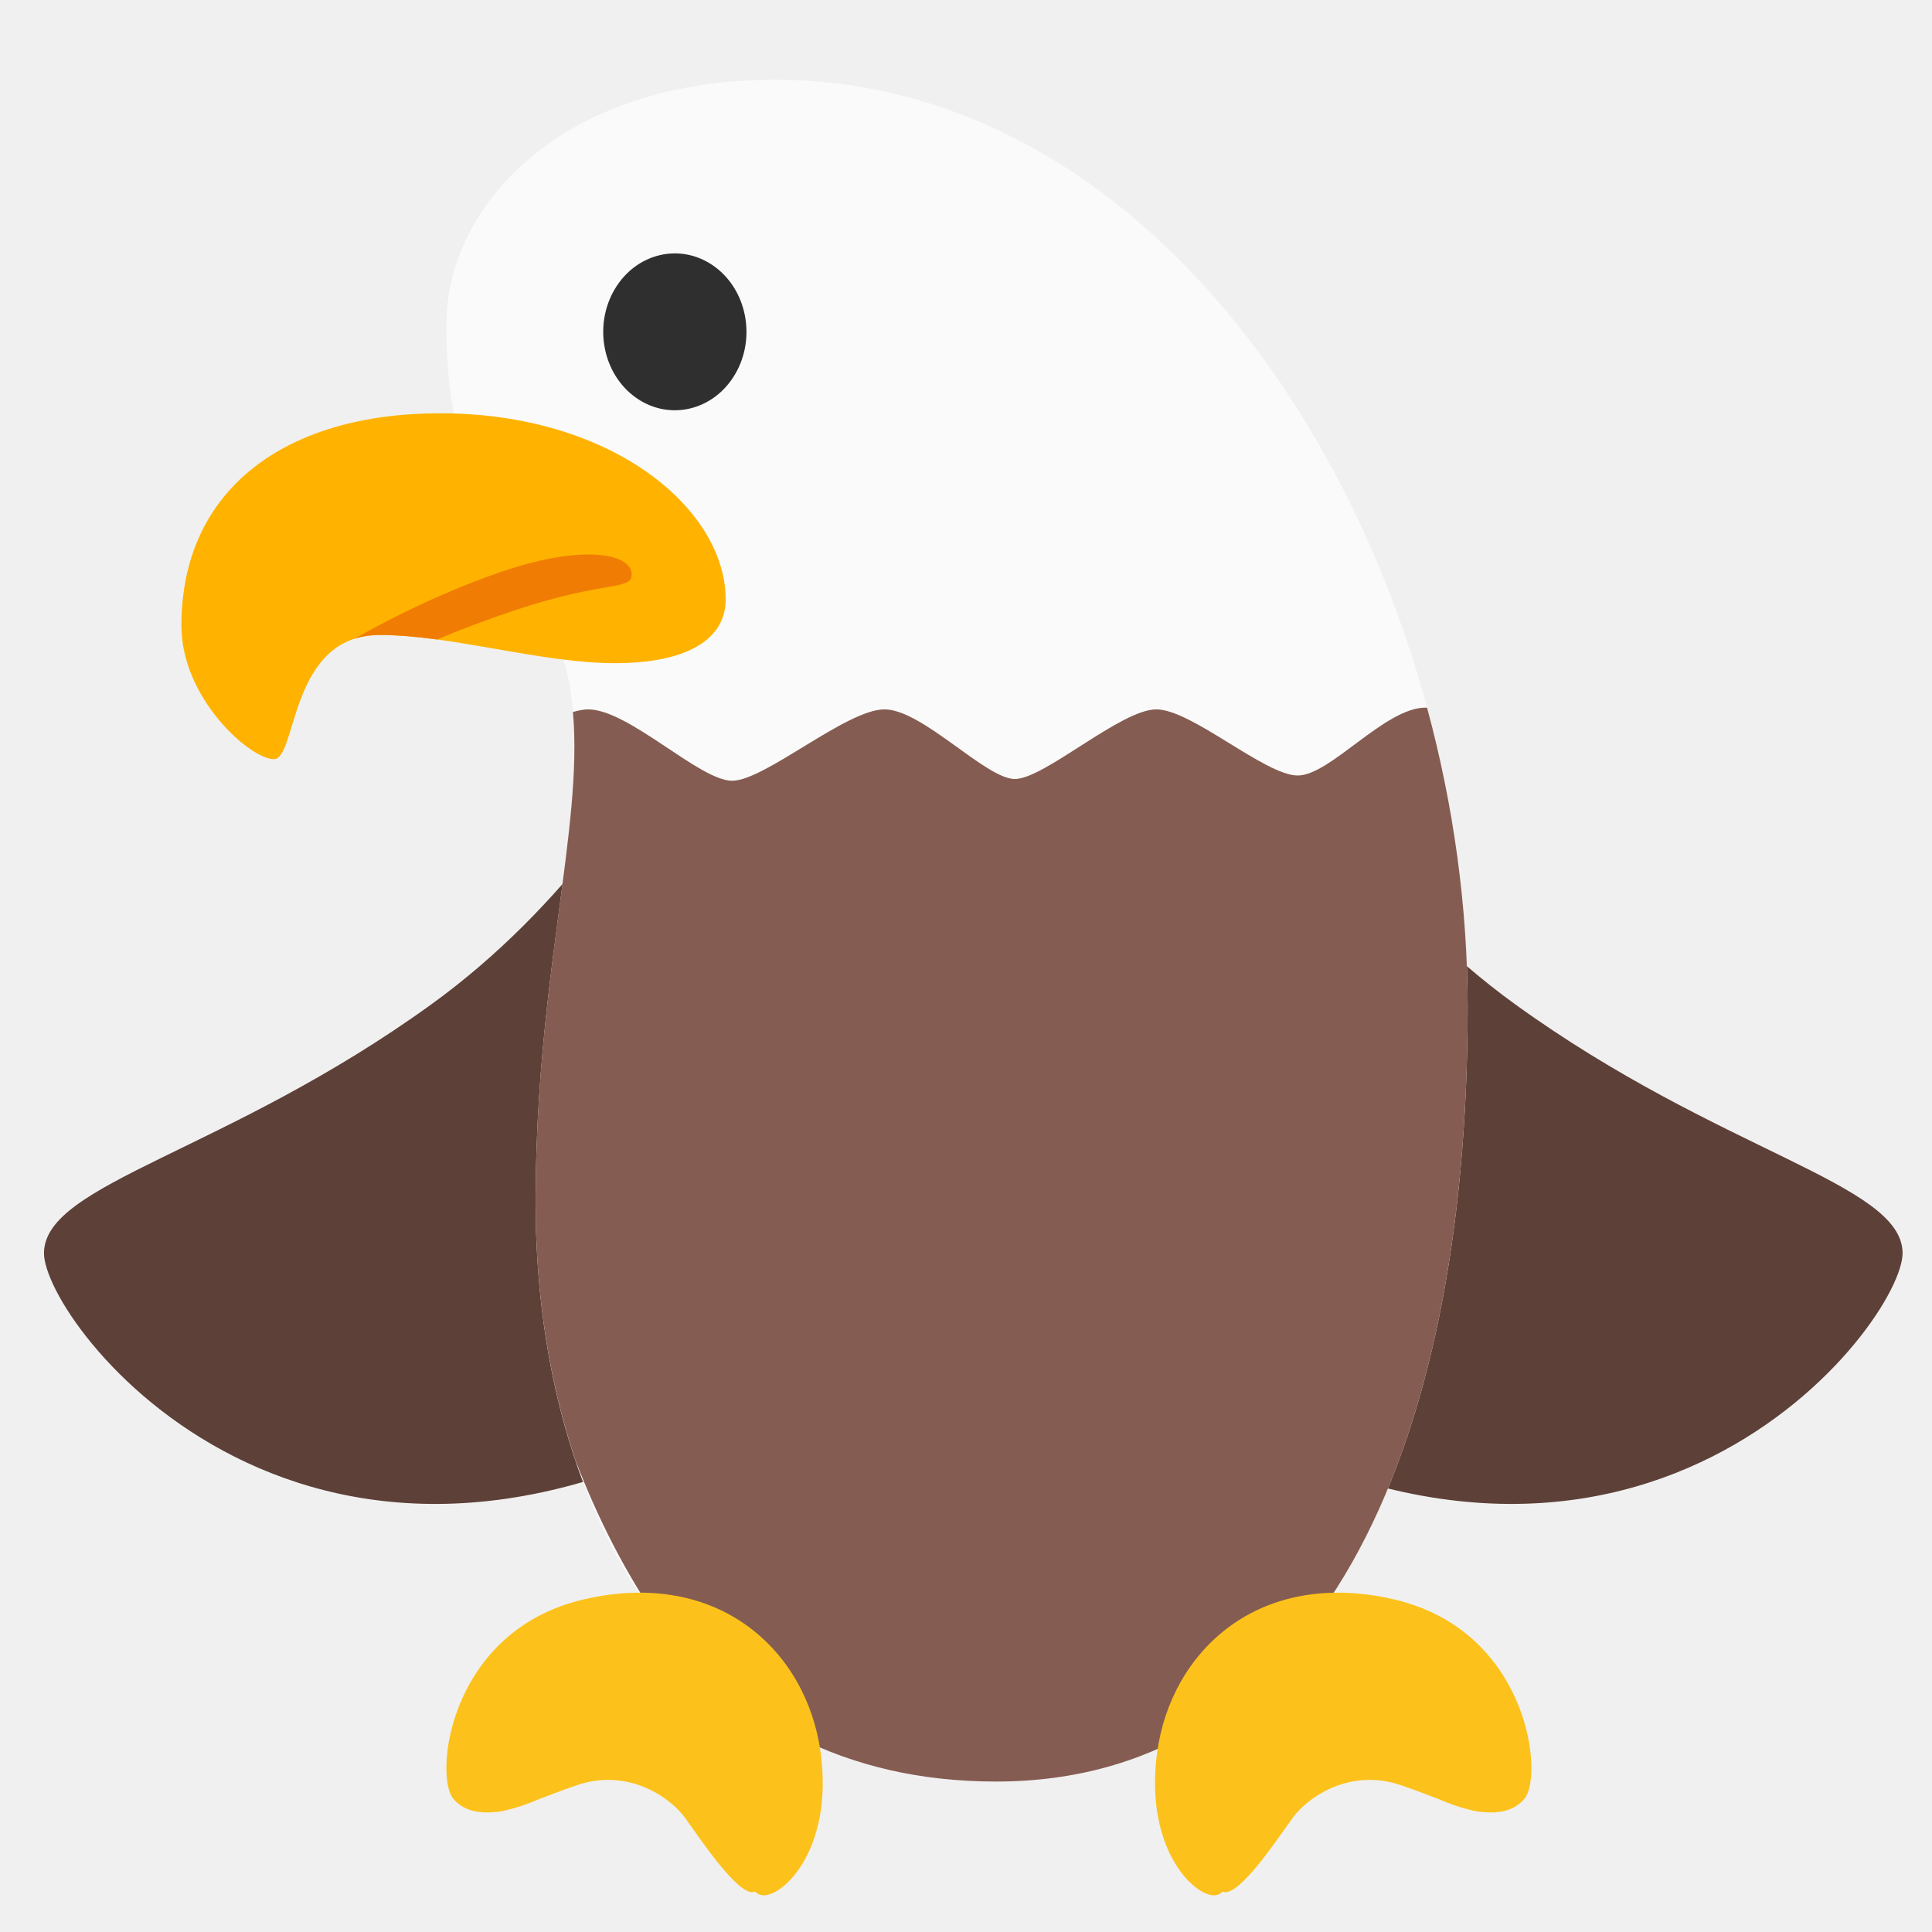
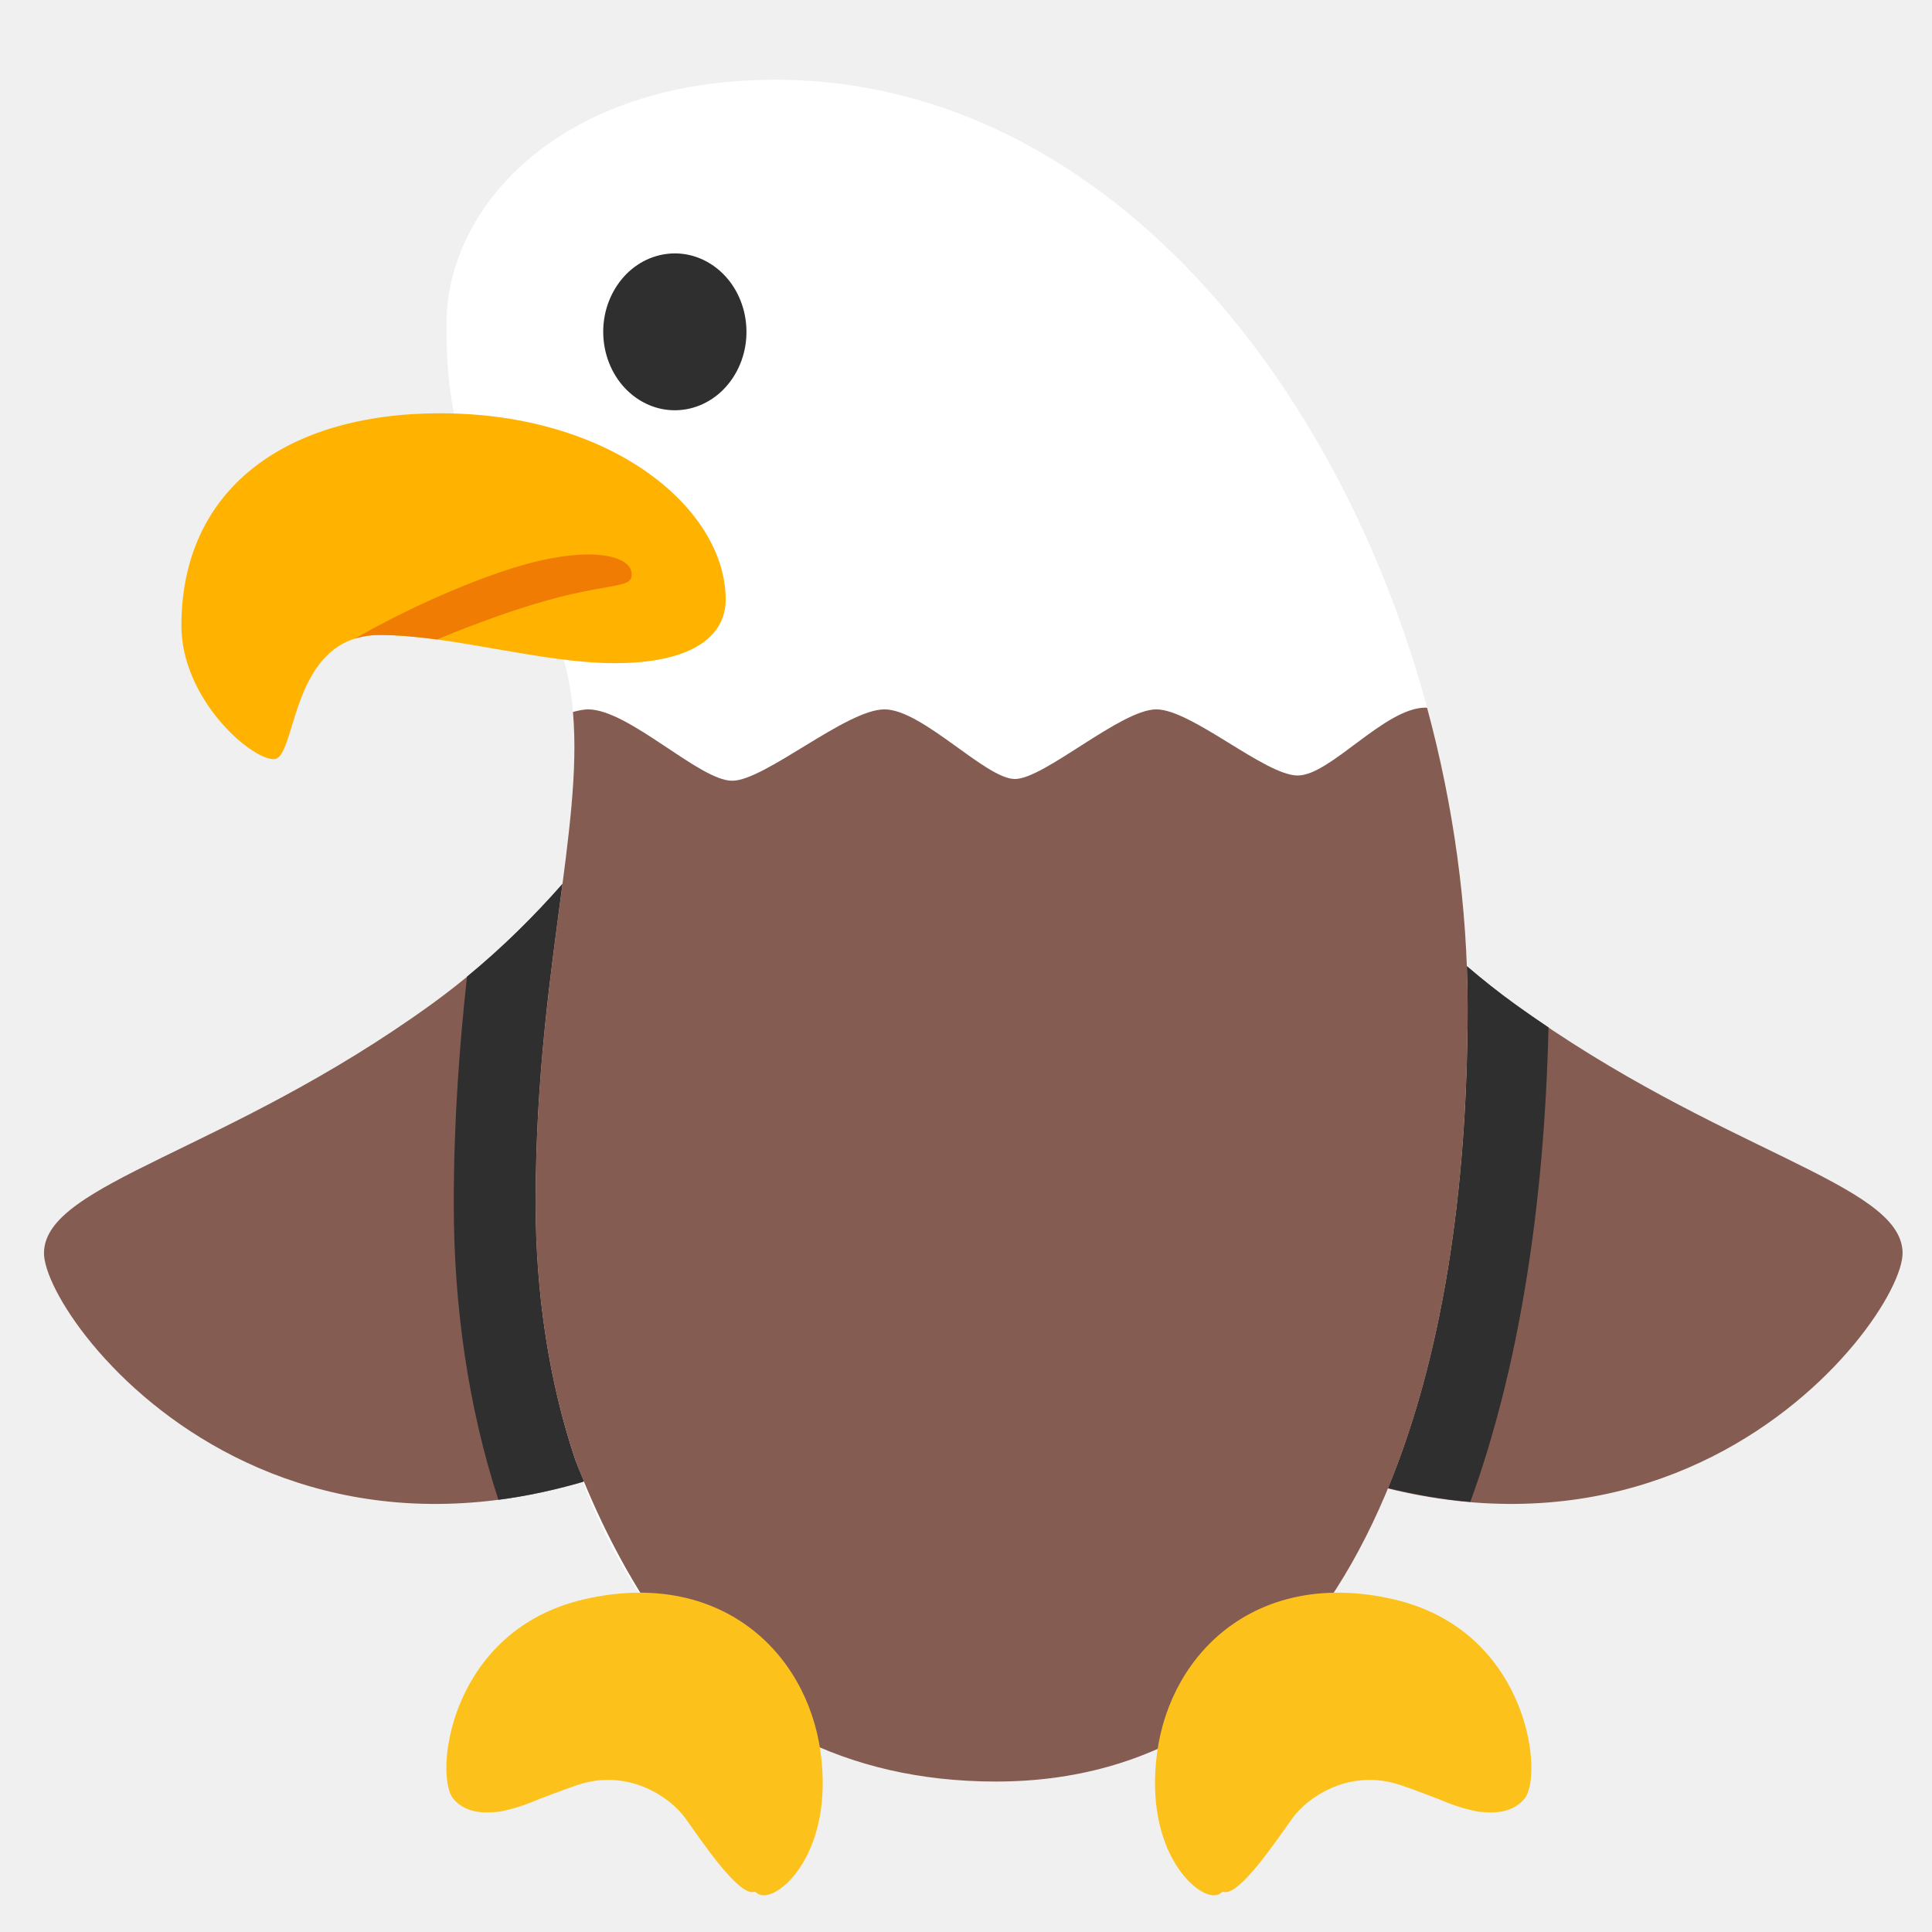
<svg xmlns="http://www.w3.org/2000/svg" xmlns:xlink="http://www.w3.org/1999/xlink" width="128" height="128" style="enable-background:new 0 0 128 128;" version="1.1" id="svg59248" xml:space="preserve">
  <defs id="defs59252">
    <linearGradient id="SVGID_4_" gradientUnits="userSpaceOnUse" x1="64.241" x2="64.241" y1="55.538" y2="125.589">
      <stop offset="1.585705e-03" style="stop-color:#8D6E63" id="stop58923" />
      <stop offset="1" style="stop-color:#4E342E" id="stop58925" />
    </linearGradient>
    <linearGradient id="SVGID_5_" gradientUnits="userSpaceOnUse" x1="61.511" x2="61.511" y1="7.249" y2="73.3">
      <stop offset="2.784654e-03" style="stop-color:#FAFAFA" id="stop58930" />
      <stop offset="0.232" style="stop-color:#F4F4F4" id="stop58932" />
      <stop offset="0.553" style="stop-color:#E1E1E1" id="stop58934" />
      <stop offset="0.925" style="stop-color:#C4C4C4" id="stop58936" />
      <stop offset="1" style="stop-color:#BDBDBD" id="stop58938" />
    </linearGradient>
    <linearGradient id="SVGID_6_" gradientUnits="userSpaceOnUse" x1="18.281" x2="54.671" y1="32.112" y2="32.112">
      <stop offset="6.461875e-03" style="stop-color:#FFD54F" id="stop58943" />
      <stop offset="1" style="stop-color:#FF8F00" id="stop58945" />
    </linearGradient>
  </defs>
-   <path style="fill:#5d4037;fill-opacity:1;stroke-width:35.906;stroke-linecap:round" d="M 45.373,46.524 C 43.205,51.177 37.496,60.101 28.557,66.556 14.986,76.355 3.009,78.371 2.914,82.982 2.819,87.592 20.641,111.284 51.07,92.498 65.878,83.356 65.523,59.702 63.261,56.877 60.998,54.052 66.23,51.152 58.187,48.914 50.144,46.676 47.288,42.415 45.373,46.524 Z" id="path1" />
-   <path style="fill:#5d4037;fill-opacity:1;stroke-width:35.906;stroke-linecap:round" d="m 83.592,46.524 c 2.168,4.652 7.877,13.576 16.816,20.031 13.571,9.8 25.547,11.815 25.643,16.426 0.095,4.611 -17.727,28.302 -48.155,9.517 C 63.087,83.356 63.442,59.702 65.704,56.877 c 2.262,-2.825 -2.97,-5.724 5.073,-7.963 8.043,-2.238 10.9,-6.499 12.814,-2.39 z" id="path2" />
-   <path id="path58928" style="fill:#fafafa" d="m 51.333,5.284 c -14.153,0 -21.755,8.359 -21.755,16.183 0,6.822 1.215,9.974 6.372,18.933 5.016,8.715 -0.465,19.709 -0.465,39.286 0,19.577 9.295,38.346 30.496,38.346 21.201,0 31.255,-21.506 31.255,-51.312 0,-29.806 -18.779,-61.437 -45.904,-61.437 z" />
+   <path style="fill:#855c52;fill-opacity:1;stroke-width:35.906;stroke-linecap:round" d="M 45.373,46.524 C 43.205,51.177 37.496,60.101 28.557,66.556 14.986,76.355 3.009,78.371 2.914,82.982 2.819,87.592 20.641,111.284 51.07,92.498 65.878,83.356 65.523,59.702 63.261,56.877 60.998,54.052 66.23,51.152 58.187,48.914 50.144,46.676 47.288,42.415 45.373,46.524 Z" id="path1" />
+   <path style="fill:#855c52;fill-opacity:1;stroke-width:35.906;stroke-linecap:round" d="m 83.592,46.524 c 2.168,4.652 7.877,13.576 16.816,20.031 13.571,9.8 25.547,11.815 25.643,16.426 0.095,4.611 -17.727,28.302 -48.155,9.517 C 63.087,83.356 63.442,59.702 65.704,56.877 c 2.262,-2.825 -2.97,-5.724 5.073,-7.963 8.043,-2.238 10.9,-6.499 12.814,-2.39 z" id="path2" />
+   <path id="path58928" style="fill:#ffffff;fill-opacity:1" d="m 51.333,5.284 c -14.153,0 -21.755,8.359 -21.755,16.183 0,6.822 1.215,9.974 6.372,18.933 5.016,8.715 -0.465,19.709 -0.465,39.286 0,19.577 9.295,38.346 30.496,38.346 21.201,0 31.255,-21.506 31.255,-51.312 0,-29.806 -18.779,-61.437 -45.904,-61.437 z" />
  <g id="g58956" transform="matrix(1.626711,0,0,1.781237,-26.08243,-16.52635)" style="fill:#2f2f2f;fill-opacity:1;stroke-width:0.587">
    <path id="ellipse58954" transform="matrix(0.5421,-0.8403,0.8403,0.5421,3.5005,48.7574)" d="m 47.415,18.917 c 0,1.611 -1.306,2.917 -2.917,2.917 -1.611,0 -2.917,-1.306 -2.917,-2.917 0,-1.611 1.306,-2.917 2.917,-2.917 1.611,0 2.917,1.306 2.917,2.917 z" style="stroke-width:0.587" />
  </g>
  <g id="Layer_2" style="display:none;">
    <g style="display:inline;" id="g59245">
      <g style="opacity:0.6;" id="g59027">
        <circle cx="64" cy="64" r="28" style="opacity:0.61;fill:none;stroke:#000000;stroke-width:0.263;stroke-miterlimit:10;" id="circle58999" />
        <line style="opacity:0.61;fill:none;stroke:#000000;stroke-width:0.25;stroke-miterlimit:10;" x1="84" x2="84" y1="0" y2="128" id="line59001" />
        <line style="opacity:0.61;fill:none;stroke:#000000;stroke-width:0.25;stroke-miterlimit:10;" x1="44" x2="44" y1="0" y2="128" id="line59003" />
        <line style="opacity:0.61;fill:none;stroke:#000000;stroke-width:0.25;stroke-miterlimit:10;" x1="64" x2="64" y1="0" y2="128" id="line59005" />
        <line style="opacity:0.61;fill:none;stroke:#000000;stroke-width:0.25;stroke-miterlimit:10;" x1="128" x2="0" y1="64" y2="64" id="line59007" />
        <line style="opacity:0.61;fill:none;stroke:#000000;stroke-width:0.25;stroke-miterlimit:10;" x1="128" x2="0" y1="44" y2="44" id="line59009" />
        <line style="opacity:0.61;fill:none;stroke:#000000;stroke-width:0.25;stroke-miterlimit:10;" x1="128" x2="0" y1="83.75" y2="83.75" id="line59011" />
        <line style="opacity:0.61;fill:none;stroke:#000000;stroke-width:0.25;stroke-miterlimit:10;" x1="128" x2="0" y1="128" y2="0" id="line59013" />
        <line style="opacity:0.61;fill:none;stroke:#000000;stroke-width:0.25;stroke-miterlimit:10;" x1="0" x2="128" y1="128" y2="0" id="line59015" />
        <g style="opacity:0.61;" id="g59019">
          <path d="M64,4.26c32.94,0,59.74,26.8,59.74,59.74S96.94,123.74,64,123.74S4.26,96.94,4.26,64S31.06,4.26,64,4.26 M64,4 C30.86,4,4,30.86,4,64s26.86,60,60,60s60-26.86,60-60S97.14,4,64,4L64,4z" id="path59017" />
        </g>
        <path d="M107.97,115.97H20.03 c-4.42,0-8.03-3.61-8.03-8.03V20.03c0-4.42,3.61-8.03,8.03-8.03h87.94c4.42,0,8.03,3.61,8.03,8.03v87.91 C116,112.36,112.39,115.97,107.97,115.97z" style="opacity:0.61;fill:none;stroke:#000000;stroke-width:0.258;stroke-miterlimit:10;" id="path59021" />
        <path d="M100,124H28c-4.4,0-8-3.6-8-8 V12c0-4.4,3.6-8,8-8h72c4.4,0,8,3.6,8,8v104C108,120.4,104.4,124,100,124z" style="opacity:0.61;fill:none;stroke:#000000;stroke-width:0.263;stroke-miterlimit:10;" id="path59023" />
        <path d="M113.77,108H14.23 C8.6,108,4,103.4,4,97.77V30.28c0-5.63,4.6-10.23,10.23-10.23h99.54c5.63,0,10.23,4.6,10.23,10.23v67.48 C124,103.4,119.4,108,113.77,108z" style="opacity:0.61;fill:none;stroke:#000000;stroke-width:0.263;stroke-miterlimit:10;" id="path59025" />
      </g>
      <g id="g59243">
        <g style="opacity:0.2;" id="g59231">
          <defs id="defs59030">
            <rect id="SVGID_2_" height="128" style="opacity:0.2;" width="128" x="0" y="0" />
          </defs>
          <clipPath id="SVGID_7_">
            <use style="overflow:visible;" xlink:href="#SVGID_2_" id="use59032" />
          </clipPath>
          <g style="clip-path:url(#SVGID_7_);" clip-path="url(#SVGID_7_)" id="g59229">
            <g id="g59129">
              <line style="fill:none;stroke:#000000;stroke-width:0.25;stroke-miterlimit:10;" x1="-28" x2="-28" y1="160" y2="-32" id="line59035" />
              <line style="fill:none;stroke:#000000;stroke-width:0.25;stroke-miterlimit:10;" x1="-24" x2="-24" y1="160" y2="-32" id="line59037" />
              <line style="fill:none;stroke:#000000;stroke-width:0.25;stroke-miterlimit:10;" x1="-20" x2="-20" y1="160" y2="-32" id="line59039" />
              <line style="fill:none;stroke:#000000;stroke-width:0.25;stroke-miterlimit:10;" x1="-16" x2="-16" y1="160" y2="-32" id="line59041" />
              <line style="fill:none;stroke:#000000;stroke-width:0.25;stroke-miterlimit:10;" x1="-12" x2="-12" y1="160" y2="-32" id="line59043" />
              <line style="fill:none;stroke:#000000;stroke-width:0.25;stroke-miterlimit:10;" x1="-8" x2="-8" y1="160" y2="-32" id="line59045" />
              <line style="fill:none;stroke:#000000;stroke-width:0.25;stroke-miterlimit:10;" x1="-4" x2="-4" y1="160" y2="-32" id="line59047" />
              <line style="fill:none;stroke:#000000;stroke-width:0.25;stroke-miterlimit:10;" x1="0" x2="0" y1="160" y2="-32" id="line59049" />
              <line style="fill:none;stroke:#000000;stroke-width:0.25;stroke-miterlimit:10;" x1="4" x2="4" y1="160" y2="-32" id="line59051" />
              <line style="fill:none;stroke:#000000;stroke-width:0.25;stroke-miterlimit:10;" x1="8" x2="8" y1="160" y2="-32" id="line59053" />
              <line style="fill:none;stroke:#000000;stroke-width:0.25;stroke-miterlimit:10;" x1="12" x2="12" y1="160" y2="-32" id="line59055" />
              <line style="fill:none;stroke:#000000;stroke-width:0.25;stroke-miterlimit:10;" x1="16" x2="16" y1="160" y2="-32" id="line59057" />
              <line style="fill:none;stroke:#000000;stroke-width:0.25;stroke-miterlimit:10;" x1="20" x2="20" y1="160" y2="-32" id="line59059" />
              <line style="fill:none;stroke:#000000;stroke-width:0.25;stroke-miterlimit:10;" x1="24" x2="24" y1="160" y2="-32" id="line59061" />
              <line style="fill:none;stroke:#000000;stroke-width:0.25;stroke-miterlimit:10;" x1="28" x2="28" y1="160" y2="-32" id="line59063" />
              <line style="fill:none;stroke:#000000;stroke-width:0.25;stroke-miterlimit:10;" x1="32" x2="32" y1="160" y2="-32" id="line59065" />
              <line style="fill:none;stroke:#000000;stroke-width:0.25;stroke-miterlimit:10;" x1="36" x2="36" y1="160" y2="-32" id="line59067" />
              <line style="fill:none;stroke:#000000;stroke-width:0.25;stroke-miterlimit:10;" x1="40" x2="40" y1="160" y2="-32" id="line59069" />
              <line style="fill:none;stroke:#000000;stroke-width:0.25;stroke-miterlimit:10;" x1="44" x2="44" y1="160" y2="-32" id="line59071" />
              <line style="fill:none;stroke:#000000;stroke-width:0.25;stroke-miterlimit:10;" x1="48" x2="48" y1="160" y2="-32" id="line59073" />
              <line style="fill:none;stroke:#000000;stroke-width:0.25;stroke-miterlimit:10;" x1="52" x2="52" y1="160" y2="-32" id="line59075" />
              <line style="fill:none;stroke:#000000;stroke-width:0.25;stroke-miterlimit:10;" x1="56" x2="56" y1="160" y2="-32" id="line59077" />
              <line style="fill:none;stroke:#000000;stroke-width:0.25;stroke-miterlimit:10;" x1="60" x2="60" y1="160" y2="-32" id="line59079" />
              <line style="fill:none;stroke:#000000;stroke-width:0.25;stroke-miterlimit:10;" x1="64" x2="64" y1="160" y2="-32" id="line59081" />
              <line style="fill:none;stroke:#000000;stroke-width:0.25;stroke-miterlimit:10;" x1="68" x2="68" y1="160" y2="-32" id="line59083" />
              <line style="fill:none;stroke:#000000;stroke-width:0.25;stroke-miterlimit:10;" x1="72" x2="72" y1="160" y2="-32" id="line59085" />
              <line style="fill:none;stroke:#000000;stroke-width:0.25;stroke-miterlimit:10;" x1="76" x2="76" y1="160" y2="-32" id="line59087" />
              <line style="fill:none;stroke:#000000;stroke-width:0.25;stroke-miterlimit:10;" x1="80" x2="80" y1="160" y2="-32" id="line59089" />
              <line style="fill:none;stroke:#000000;stroke-width:0.25;stroke-miterlimit:10;" x1="84" x2="84" y1="160" y2="-32" id="line59091" />
              <line style="fill:none;stroke:#000000;stroke-width:0.25;stroke-miterlimit:10;" x1="88" x2="88" y1="160" y2="-32" id="line59093" />
              <line style="fill:none;stroke:#000000;stroke-width:0.25;stroke-miterlimit:10;" x1="92" x2="92" y1="160" y2="-32" id="line59095" />
              <line style="fill:none;stroke:#000000;stroke-width:0.25;stroke-miterlimit:10;" x1="96" x2="96" y1="160" y2="-32" id="line59097" />
              <line style="fill:none;stroke:#000000;stroke-width:0.25;stroke-miterlimit:10;" x1="100" x2="100" y1="160" y2="-32" id="line59099" />
              <line style="fill:none;stroke:#000000;stroke-width:0.25;stroke-miterlimit:10;" x1="104" x2="104" y1="160" y2="-32" id="line59101" />
              <line style="fill:none;stroke:#000000;stroke-width:0.25;stroke-miterlimit:10;" x1="108" x2="108" y1="160" y2="-32" id="line59103" />
              <line style="fill:none;stroke:#000000;stroke-width:0.25;stroke-miterlimit:10;" x1="112" x2="112" y1="160" y2="-32" id="line59105" />
              <line style="fill:none;stroke:#000000;stroke-width:0.25;stroke-miterlimit:10;" x1="116" x2="116" y1="160" y2="-32" id="line59107" />
              <line style="fill:none;stroke:#000000;stroke-width:0.25;stroke-miterlimit:10;" x1="120" x2="120" y1="160" y2="-32" id="line59109" />
              <line style="fill:none;stroke:#000000;stroke-width:0.25;stroke-miterlimit:10;" x1="124" x2="124" y1="160" y2="-32" id="line59111" />
              <line style="fill:none;stroke:#000000;stroke-width:0.25;stroke-miterlimit:10;" x1="128" x2="128" y1="160" y2="-32" id="line59113" />
              <line style="fill:none;stroke:#000000;stroke-width:0.25;stroke-miterlimit:10;" x1="132" x2="132" y1="160" y2="-32" id="line59115" />
              <line style="fill:none;stroke:#000000;stroke-width:0.25;stroke-miterlimit:10;" x1="136" x2="136" y1="160" y2="-32" id="line59117" />
              <line style="fill:none;stroke:#000000;stroke-width:0.25;stroke-miterlimit:10;" x1="137" x2="137" y1="166.05" y2="-25.95" id="line59119" />
              <line style="fill:none;stroke:#000000;stroke-width:0.25;stroke-miterlimit:10;" x1="144" x2="144" y1="160" y2="-32" id="line59121" />
              <line style="fill:none;stroke:#000000;stroke-width:0.25;stroke-miterlimit:10;" x1="148" x2="148" y1="160" y2="-32" id="line59123" />
              <line style="fill:none;stroke:#000000;stroke-width:0.25;stroke-miterlimit:10;" x1="152" x2="152" y1="160" y2="-32" id="line59125" />
              <line style="fill:none;stroke:#000000;stroke-width:0.25;stroke-miterlimit:10;" x1="156" x2="156" y1="160" y2="-32" id="line59127" />
            </g>
            <g id="g59225">
              <line style="fill:none;stroke:#000000;stroke-width:0.25;stroke-miterlimit:10;" x1="-32" x2="160" y1="-28" y2="-28" id="line59131" />
              <line style="fill:none;stroke:#000000;stroke-width:0.25;stroke-miterlimit:10;" x1="-32" x2="160" y1="-24" y2="-24" id="line59133" />
              <line style="fill:none;stroke:#000000;stroke-width:0.25;stroke-miterlimit:10;" x1="-32" x2="160" y1="-20" y2="-20" id="line59135" />
              <line style="fill:none;stroke:#000000;stroke-width:0.25;stroke-miterlimit:10;" x1="-32" x2="160" y1="-16" y2="-16" id="line59137" />
              <line style="fill:none;stroke:#000000;stroke-width:0.25;stroke-miterlimit:10;" x1="-32" x2="160" y1="-12" y2="-12" id="line59139" />
              <line style="fill:none;stroke:#000000;stroke-width:0.25;stroke-miterlimit:10;" x1="-32" x2="160" y1="-8" y2="-8" id="line59141" />
              <line style="fill:none;stroke:#000000;stroke-width:0.25;stroke-miterlimit:10;" x1="-32" x2="160" y1="-4" y2="-4" id="line59143" />
              <line style="fill:none;stroke:#000000;stroke-width:0.25;stroke-miterlimit:10;" x1="-32" x2="160" y1="0" y2="0" id="line59145" />
              <line style="fill:none;stroke:#000000;stroke-width:0.25;stroke-miterlimit:10;" x1="-32" x2="160" y1="4" y2="4" id="line59147" />
              <line style="fill:none;stroke:#000000;stroke-width:0.25;stroke-miterlimit:10;" x1="-32" x2="160" y1="8" y2="8" id="line59149" />
              <line style="fill:none;stroke:#000000;stroke-width:0.25;stroke-miterlimit:10;" x1="-32" x2="160" y1="12" y2="12" id="line59151" />
              <line style="fill:none;stroke:#000000;stroke-width:0.25;stroke-miterlimit:10;" x1="-32" x2="160" y1="16" y2="16" id="line59153" />
              <line style="fill:none;stroke:#000000;stroke-width:0.25;stroke-miterlimit:10;" x1="-32" x2="160" y1="20" y2="20" id="line59155" />
              <line style="fill:none;stroke:#000000;stroke-width:0.25;stroke-miterlimit:10;" x1="-32" x2="160" y1="24" y2="24" id="line59157" />
              <line style="fill:none;stroke:#000000;stroke-width:0.25;stroke-miterlimit:10;" x1="-32" x2="160" y1="28" y2="28" id="line59159" />
              <line style="fill:none;stroke:#000000;stroke-width:0.25;stroke-miterlimit:10;" x1="-32" x2="160" y1="32" y2="32" id="line59161" />
              <line style="fill:none;stroke:#000000;stroke-width:0.25;stroke-miterlimit:10;" x1="-32" x2="160" y1="36" y2="36" id="line59163" />
              <line style="fill:none;stroke:#000000;stroke-width:0.25;stroke-miterlimit:10;" x1="-32" x2="160" y1="40" y2="40" id="line59165" />
              <line style="fill:none;stroke:#000000;stroke-width:0.25;stroke-miterlimit:10;" x1="-32" x2="160" y1="44" y2="44" id="line59167" />
              <line style="fill:none;stroke:#000000;stroke-width:0.25;stroke-miterlimit:10;" x1="-32" x2="160" y1="48" y2="48" id="line59169" />
              <line style="fill:none;stroke:#000000;stroke-width:0.25;stroke-miterlimit:10;" x1="-32" x2="160" y1="52" y2="52" id="line59171" />
              <line style="fill:none;stroke:#000000;stroke-width:0.25;stroke-miterlimit:10;" x1="-32" x2="160" y1="56" y2="56" id="line59173" />
              <line style="fill:none;stroke:#000000;stroke-width:0.25;stroke-miterlimit:10;" x1="-32" x2="160" y1="60" y2="60" id="line59175" />
              <line style="fill:none;stroke:#000000;stroke-width:0.25;stroke-miterlimit:10;" x1="-32" x2="160" y1="64" y2="64" id="line59177" />
              <line style="fill:none;stroke:#000000;stroke-width:0.25;stroke-miterlimit:10;" x1="-32" x2="160" y1="68" y2="68" id="line59179" />
              <line style="fill:none;stroke:#000000;stroke-width:0.25;stroke-miterlimit:10;" x1="-32" x2="160" y1="72" y2="72" id="line59181" />
              <line style="fill:none;stroke:#000000;stroke-width:0.25;stroke-miterlimit:10;" x1="-32" x2="160" y1="76" y2="76" id="line59183" />
              <line style="fill:none;stroke:#000000;stroke-width:0.25;stroke-miterlimit:10;" x1="-32" x2="160" y1="80" y2="80" id="line59185" />
              <line style="fill:none;stroke:#000000;stroke-width:0.25;stroke-miterlimit:10;" x1="-32" x2="160" y1="84" y2="84" id="line59187" />
              <line style="fill:none;stroke:#000000;stroke-width:0.25;stroke-miterlimit:10;" x1="-32" x2="160" y1="88" y2="88" id="line59189" />
              <line style="fill:none;stroke:#000000;stroke-width:0.25;stroke-miterlimit:10;" x1="-32" x2="160" y1="92" y2="92" id="line59191" />
              <line style="fill:none;stroke:#000000;stroke-width:0.25;stroke-miterlimit:10;" x1="-32" x2="160" y1="96" y2="96" id="line59193" />
              <line style="fill:none;stroke:#000000;stroke-width:0.25;stroke-miterlimit:10;" x1="-32" x2="160" y1="100" y2="100" id="line59195" />
              <line style="fill:none;stroke:#000000;stroke-width:0.25;stroke-miterlimit:10;" x1="-32" x2="160" y1="104" y2="104" id="line59197" />
              <line style="fill:none;stroke:#000000;stroke-width:0.25;stroke-miterlimit:10;" x1="-32" x2="160" y1="108" y2="108" id="line59199" />
              <line style="fill:none;stroke:#000000;stroke-width:0.25;stroke-miterlimit:10;" x1="-32" x2="160" y1="112" y2="112" id="line59201" />
              <line style="fill:none;stroke:#000000;stroke-width:0.25;stroke-miterlimit:10;" x1="-32" x2="160" y1="116" y2="116" id="line59203" />
              <line style="fill:none;stroke:#000000;stroke-width:0.25;stroke-miterlimit:10;" x1="-32" x2="160" y1="120" y2="120" id="line59205" />
              <line style="fill:none;stroke:#000000;stroke-width:0.25;stroke-miterlimit:10;" x1="-32" x2="160" y1="124" y2="124" id="line59207" />
              <line style="fill:none;stroke:#000000;stroke-width:0.25;stroke-miterlimit:10;" x1="-32" x2="160" y1="128" y2="128" id="line59209" />
              <line style="fill:none;stroke:#000000;stroke-width:0.25;stroke-miterlimit:10;" x1="-32" x2="160" y1="132" y2="132" id="line59211" />
              <line style="fill:none;stroke:#000000;stroke-width:0.25;stroke-miterlimit:10;" x1="-32" x2="160" y1="136" y2="136" id="line59213" />
              <line style="fill:none;stroke:#000000;stroke-width:0.25;stroke-miterlimit:10;" x1="-32" x2="160" y1="140" y2="140" id="line59215" />
              <line style="fill:none;stroke:#000000;stroke-width:0.25;stroke-miterlimit:10;" x1="-32" x2="160" y1="144" y2="144" id="line59217" />
              <line style="fill:none;stroke:#000000;stroke-width:0.25;stroke-miterlimit:10;" x1="-32" x2="160" y1="148" y2="148" id="line59219" />
              <line style="fill:none;stroke:#000000;stroke-width:0.25;stroke-miterlimit:10;" x1="-32" x2="160" y1="152" y2="152" id="line59221" />
              <line style="fill:none;stroke:#000000;stroke-width:0.25;stroke-miterlimit:10;" x1="-32" x2="160" y1="156" y2="156" id="line59223" />
            </g>
            <path d="M159.75-31.75v191.5h-191.5v-191.5H159.75 M160-32H-32v192h192V-32L160-32z" id="path59227" />
          </g>
        </g>
        <g id="g59241">
          <rect height="128" style="opacity:0.3;fill:#F44336;" width="4" x="0" y="0" id="rect59233" />
          <rect height="128" style="opacity:0.3;fill:#F44336;" width="4" x="124" y="0" id="rect59235" />
          <rect height="120" style="opacity:0.3;fill:#F44336;" transform="matrix(-1.836970e-16 1 -1 -1.836970e-16 66 -62)" width="4" x="62" y="-58" id="rect59237" />
          <rect height="120" style="opacity:0.3;fill:#F44336;" transform="matrix(-1.836970e-16 1 -1 -1.836970e-16 190 62)" width="4" x="62" y="66" id="rect59239" />
        </g>
      </g>
    </g>
  </g>
+   <path id="path9" style="fill:#2f2f2f;fill-opacity:1;stroke-width:35.906;stroke-linecap:round" d="m 37.264,58.557 c -1.839,2.094 -3.946,4.194 -6.324,6.148 -0.49,4.507 -0.877,9.474 -0.877,15.068 0,6.799 0.97,13.503 2.957,19.592 1.818,-0.235 3.716,-0.644 5.682,-1.219 -0.194,-0.47 -0.399,-0.934 -0.582,-1.41 -1.775,-5.279 -2.635,-11.124 -2.635,-17.049 0,-8.505 1.023,-15.35 1.779,-21.131 z m 59.918,5.453 c 0.034,0.905 0.055,1.808 0.055,2.711 0,12.368 -1.737,23.299 -5.277,31.865 1.886,0.459 3.711,0.77 5.455,0.918 3.198,-8.8 4.896,-19.5 5.178,-31.434 -0.723,-0.486 -1.449,-0.984 -2.184,-1.514 -1.127,-0.814 -2.202,-1.668 -3.227,-2.547 z" />
  <path id="path3" style="fill:#855c52;fill-opacity:1;stroke-width:35.906;stroke-linecap:round" d="M 94.443 46.883 C 91.741 46.883 88.138 51.379 85.977 51.379 C 83.815 51.379 78.949 46.998 76.607 46.998 C 74.266 46.998 69.183 51.611 67.242 51.611 C 65.301 51.611 61.118 46.998 58.596 46.998 C 56.074 46.998 50.668 51.727 48.506 51.727 C 46.344 51.727 41.661 46.998 38.959 46.998 C 38.676 46.998 38.331 47.069 37.959 47.17 C 38.639 54.9 35.484 64.814 35.484 79.688 C 35.484 85.612 36.344 91.458 38.119 96.736 C 39.546 100.453 41.326 103.996 43.48 107.148 C 48.459 113.749 55.861 118.033 65.982 118.033 C 87.184 118.033 97.236 96.527 97.236 66.721 C 97.236 60.078 96.299 53.347 94.549 46.893 C 94.514 46.891 94.478 46.883 94.443 46.883 z " />
  <path id="path47682" style="fill:#fcc21b;fill-opacity:1;stroke-width:1" d="m 37.862,106.181 c -8.18,2.449 -9.08,11.497 -7.83,12.991 0.648,0.768 1.611,0.986 2.699,0.883 0.009,-8.4e-4 0.017,3.9e-4 0.026,-3e-4 0.234,-0.001 0.534,-0.056 0.879,-0.147 0.665,-0.153 1.35,-0.4 2.027,-0.691 1.191,-0.455 2.389,-0.913 2.991,-1.075 3.161,-0.847 5.767,0.948 6.761,2.333 0.995,1.385 3.451,5.078 4.51,4.878 0.029,-0.007 0.055,-0.018 0.081,-0.029 0.117,0.089 0.231,0.165 0.334,0.203 1.22,0.465 4.946,-2.742 4.024,-9.456 -0.938,-6.71 -6.755,-12.18 -15.689,-10.107 -0.279,0.065 -0.551,0.136 -0.815,0.215 z" />
  <path id="path900" style="fill:#fcc21b;fill-opacity:1;stroke-width:1" d="m 93.169,106.181 c 8.18,2.449 9.08,11.497 7.83,12.991 -0.648,0.768 -1.611,0.986 -2.699,0.883 -0.009,-8.4e-4 -0.017,3.9e-4 -0.026,-3e-4 -0.234,-0.001 -0.534,-0.056 -0.879,-0.147 -0.665,-0.153 -1.35,-0.4 -2.027,-0.691 -1.191,-0.455 -2.389,-0.913 -2.991,-1.075 -3.161,-0.847 -5.767,0.948 -6.761,2.333 -0.995,1.385 -3.451,5.078 -4.51,4.878 -0.029,-0.007 -0.055,-0.018 -0.081,-0.029 -0.117,0.089 -0.231,0.165 -0.334,0.203 -1.22,0.465 -4.946,-2.742 -4.024,-9.456 0.938,-6.71 6.755,-12.18 15.689,-10.107 0.279,0.065 0.551,0.136 0.815,0.215 z" />
  <path style="fill:#ffb300;fill-opacity:1;stroke-width:35.906;stroke-linecap:round" d="m 29.158,27.381 c -10.239,0 -17.139,5.026 -17.139,14.072 0,4.833 4.563,8.844 6.121,8.844 1.558,0 1.002,-8.227 7.012,-8.227 4.786,0 10.684,1.867 15.581,1.867 4.897,0 7.345,-1.645 7.345,-4.216 0,-5.959 -7.457,-12.34 -18.92,-12.34 z" id="path4" />
  <path id="path7" style="fill:#f17c04;fill-opacity:1;stroke-width:35.906;stroke-linecap:round" d="M 38.939 36.734 C 37.511 36.74 35.576 37.068 33.178 37.893 C 28.391 39.54 24.472 41.753 23.508 42.314 C 23.994 42.16 24.538 42.07 25.152 42.07 C 26.362 42.07 27.642 42.189 28.959 42.367 C 30.369 41.772 32.093 41.104 34.121 40.428 C 40.309 38.365 41.96 39.189 41.842 37.951 C 41.775 37.255 40.776 36.728 38.939 36.734 z " />
</svg>
